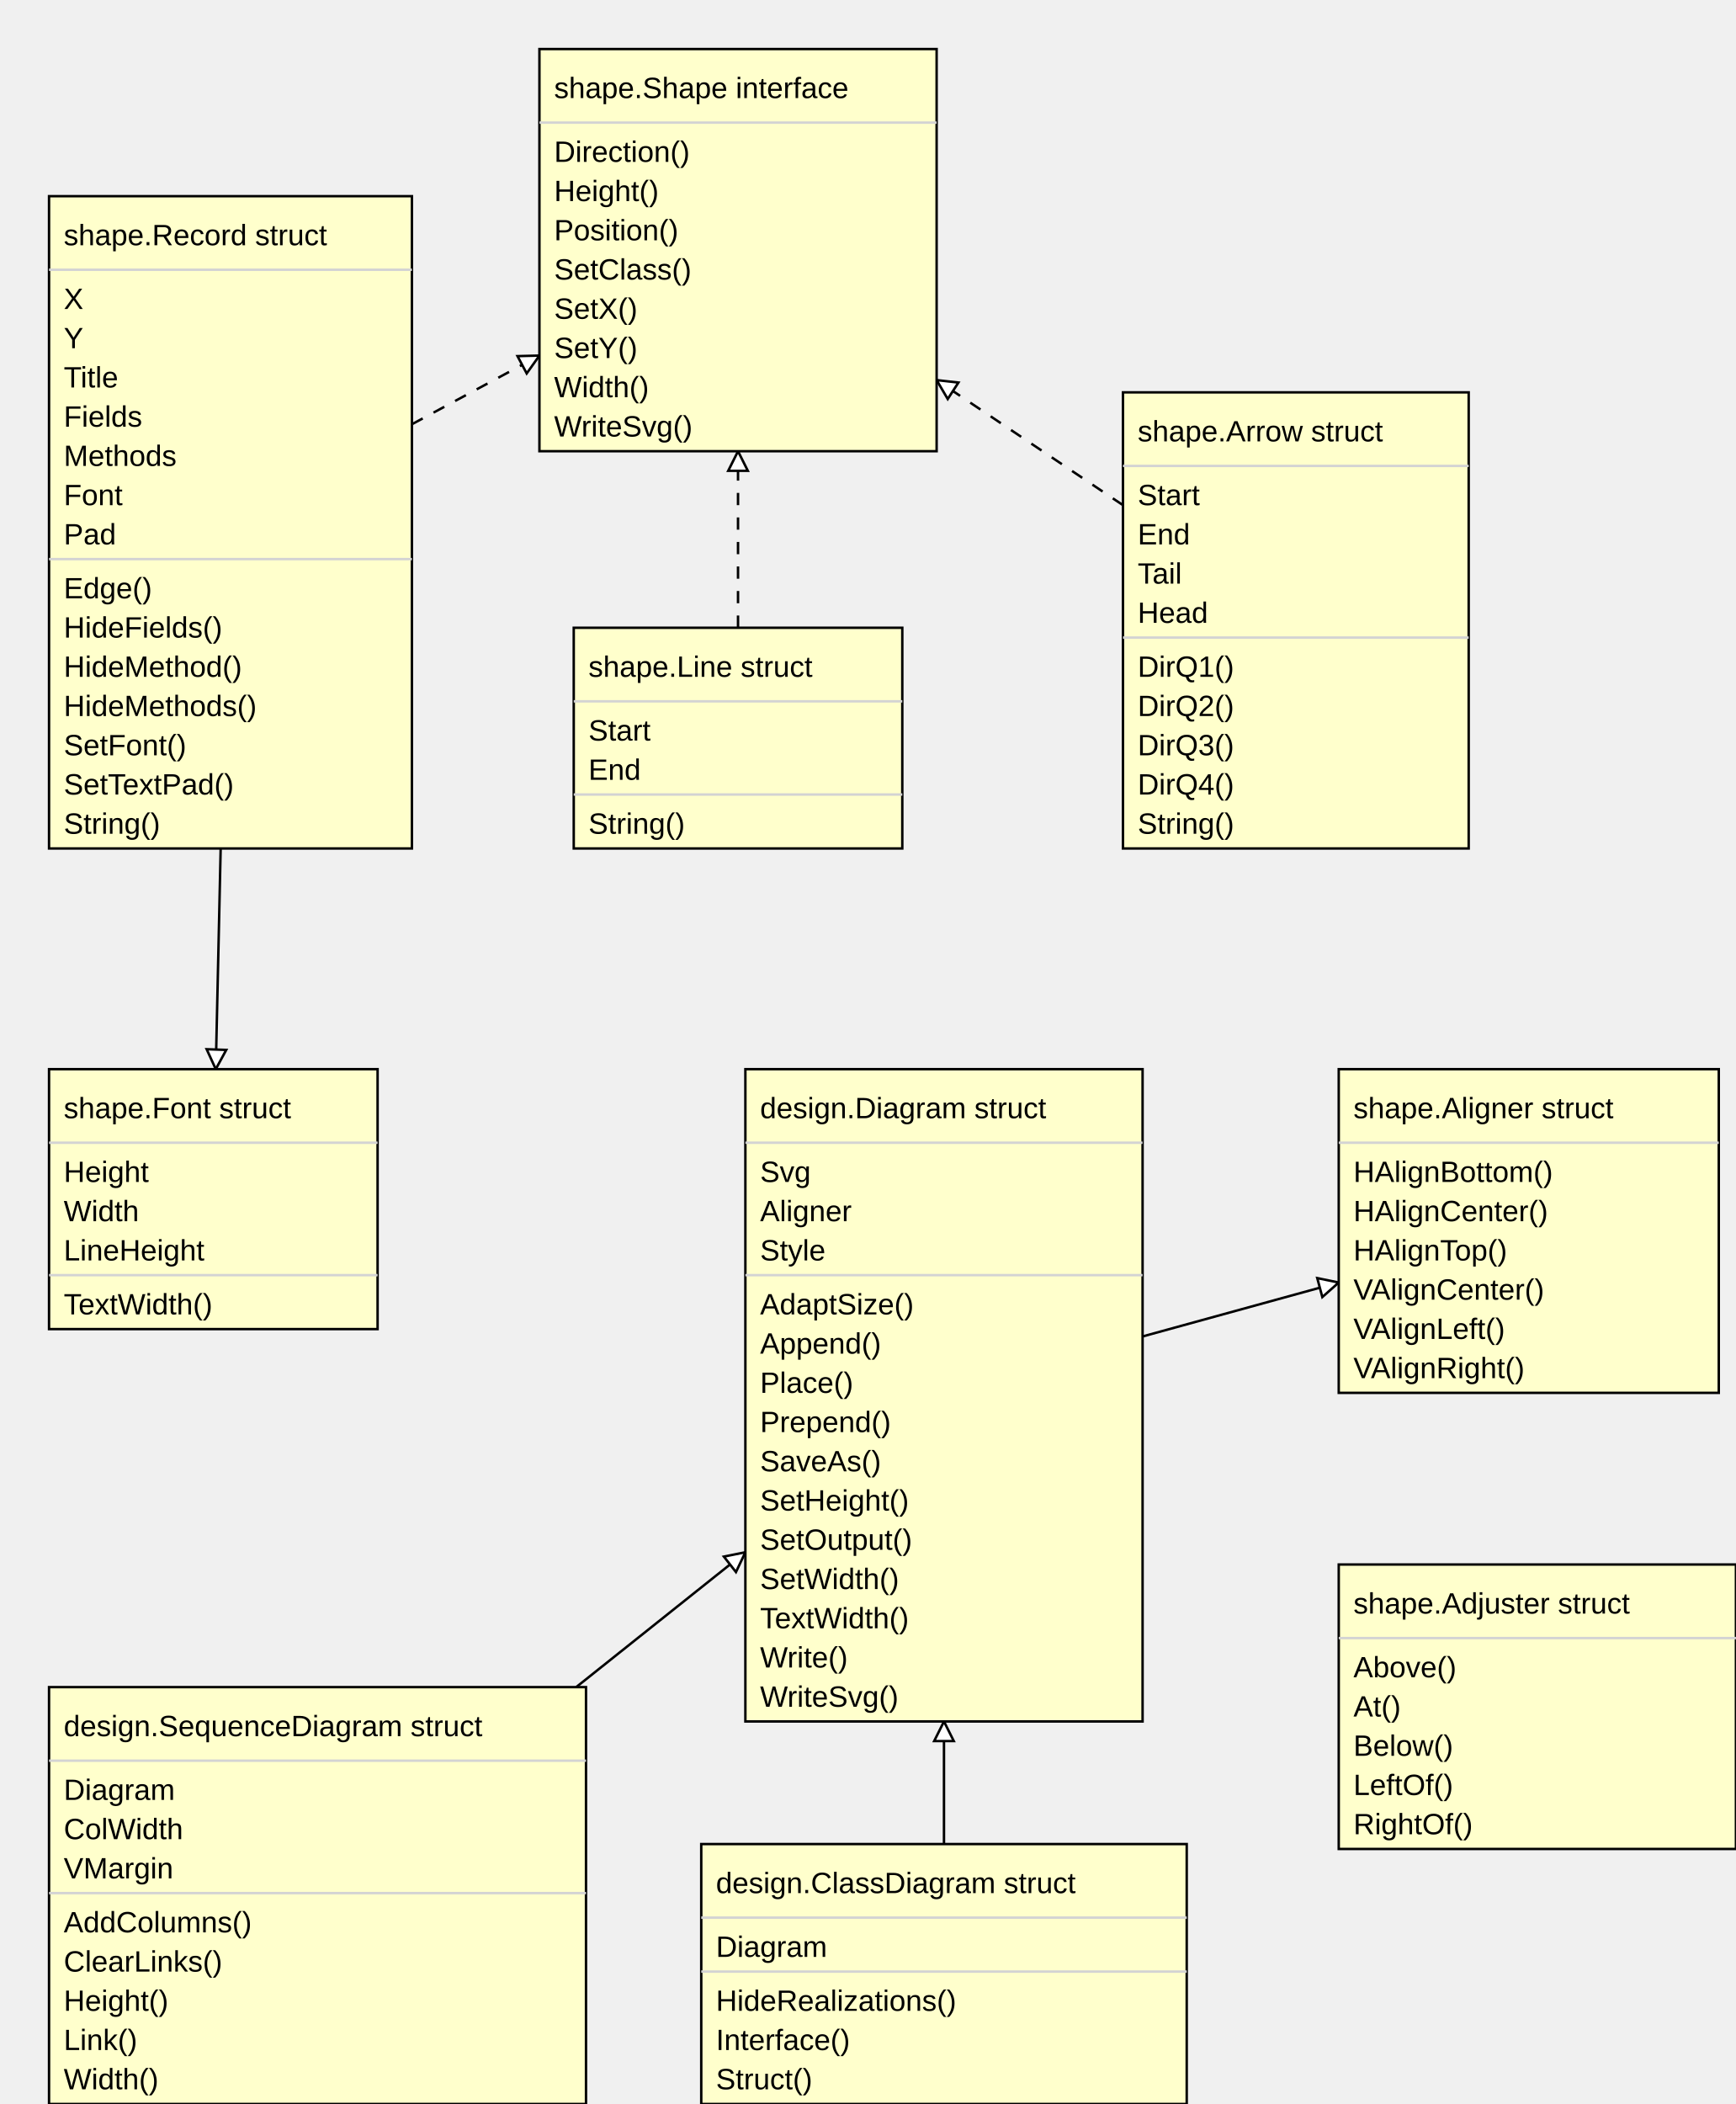
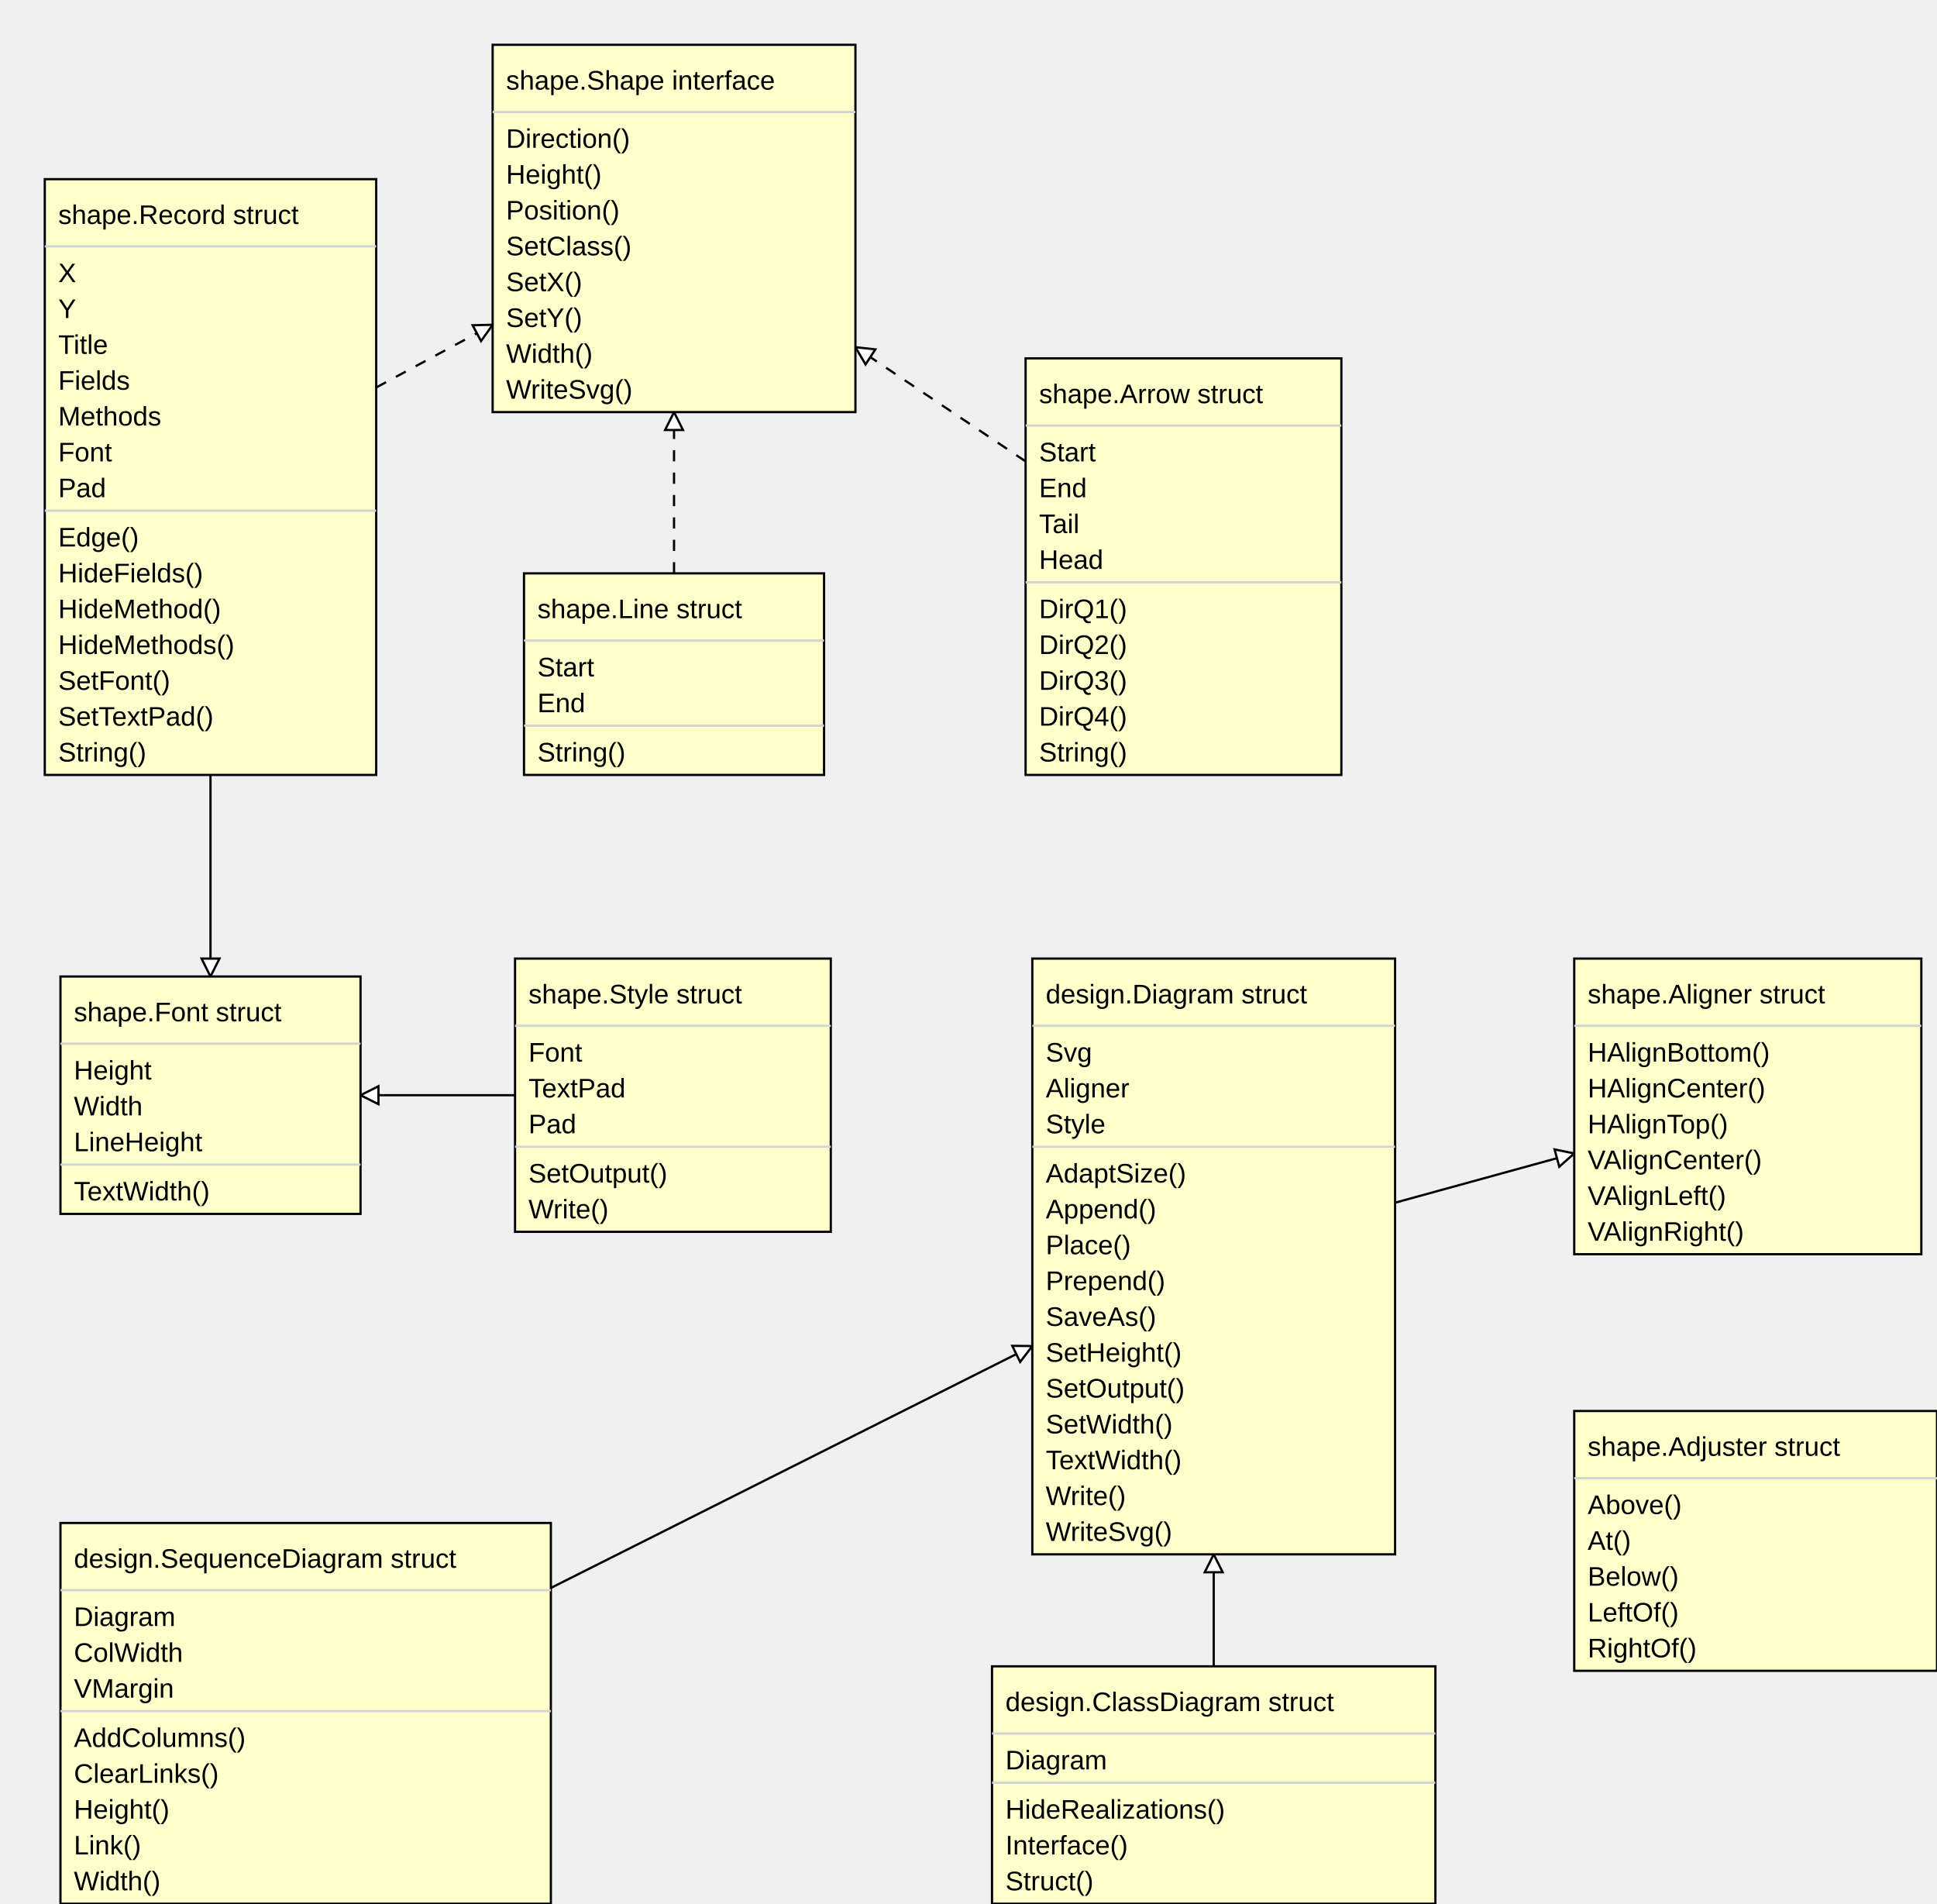
- <svg xmlns="http://www.w3.org/2000/svg" width="708" height="858" font-family="Arial, Helvetica, sans-serif">
+ <svg xmlns="http://www.w3.org/2000/svg" width="865" height="850" font-family="Arial, Helvetica, sans-serif">
  <path stroke="black" stroke-dasharray="5,5,5" d="M168,173 L220,145" />
  <g transform="rotate(-28 220 145)">
    <path stroke="black" fill="#ffffff" d="M220,145 l-8,-4 l 0,8 Z" />
  </g>
  <path stroke="black" stroke-dasharray="5,5,5" d="M458,206 L382,155" />
  <g transform="rotate(213 382 155)">
    <path stroke="black" fill="#ffffff" d="M382,155 l-8,-4 l 0,8 Z" />
  </g>
  <path stroke="black" stroke-dasharray="5,5,5" d="M301,256 L301,184" />
  <g transform="rotate(-90 301 184)">
    <path stroke="black" fill="#ffffff" d="M301,184 l-8,-4 l 0,8 Z" />
  </g>
-   <path stroke="black" d="M90,346 L88,436" />
-   <g transform="rotate(92 88 436)">
-     <path stroke="black" fill="#ffffff" d="M88,436 l-8,-4 l 0,8 Z" />
+   <path stroke="black" d="M94,346 L94,436" />
+   <g transform="rotate(90 94 436)">
+     <path stroke="black" fill="#ffffff" d="M94,436 l-8,-4 l 0,8 Z" />
  </g>
-   <path stroke="black" d="M235,688 L304,633" />
-   <g transform="rotate(-38 304 633)">
-     <path stroke="black" fill="#ffffff" d="M304,633 l-8,-4 l 0,8 Z" />
+   <path stroke="black" d="M230,489 L161,489" />
+   <g transform="rotate(180 161 489)">
+     <path stroke="black" fill="#ffffff" d="M161,489 l-8,-4 l 0,8 Z" />
  </g>
-   <path stroke="black" d="M385,752 L385,702" />
-   <g transform="rotate(-90 385 702)">
-     <path stroke="black" fill="#ffffff" d="M385,702 l-8,-4 l 0,8 Z" />
+   <path stroke="black" d="M246,709 L461,601" />
+   <g transform="rotate(-26 461 601)">
+     <path stroke="black" fill="#ffffff" d="M461,601 l-8,-4 l 0,8 Z" />
  </g>
-   <path stroke="black" d="M466,545 L546,523" />
-   <g transform="rotate(-15 546 523)">
-     <path stroke="black" fill="#ffffff" d="M546,523 l-8,-4 l 0,8 Z" />
+   <path stroke="black" d="M542,744 L542,694" />
+   <g transform="rotate(-90 542 694)">
+     <path stroke="black" fill="#ffffff" d="M542,694 l-8,-4 l 0,8 Z" />
+   </g>
+   <path stroke="black" d="M623,537 L703,515" />
+   <g transform="rotate(-15 703 515)">
+     <path stroke="black" fill="#ffffff" d="M703,515 l-8,-4 l 0,8 Z" />
  </g>
  <rect stroke="black" fill="#ffffcc" x="220" y="20" width="162" height="164" />
  <line stroke="#d3d3d3" x1="220" y1="50" x2="382" y2="50" />
  <text font-family="Arial" Helvetica="sans-serif" font-size="12px" x="226" y="66">Direction()</text>
  <text font-family="Arial" Helvetica="sans-serif" font-size="12px" x="226" y="82">Height()</text>
  <text font-family="Arial" Helvetica="sans-serif" font-size="12px" x="226" y="98">Position()</text>
  <text font-family="Arial" Helvetica="sans-serif" font-size="12px" x="226" y="114">SetClass()</text>
  <text font-family="Arial" Helvetica="sans-serif" font-size="12px" x="226" y="130">SetX()</text>
  <text font-family="Arial" Helvetica="sans-serif" font-size="12px" x="226" y="146">SetY()</text>
  <text font-family="Arial" Helvetica="sans-serif" font-size="12px" x="226" y="162">Width()</text>
  <text font-family="Arial" Helvetica="sans-serif" font-size="12px" x="226" y="178">WriteSvg()</text>
  <text font-family="Arial" Helvetica="sans-serif" font-size="12px" x="226" y="40">shape.Shape interface</text>
  <rect stroke="black" fill="#ffffcc" x="20" y="80" width="148" height="266" />
  <line stroke="#d3d3d3" x1="20" y1="110" x2="168" y2="110" />
  <text font-family="Arial" Helvetica="sans-serif" font-size="12px" x="26" y="126">X</text>
  <text font-family="Arial" Helvetica="sans-serif" font-size="12px" x="26" y="142">Y</text>
  <text font-family="Arial" Helvetica="sans-serif" font-size="12px" x="26" y="158">Title</text>
  <text font-family="Arial" Helvetica="sans-serif" font-size="12px" x="26" y="174">Fields</text>
  <text font-family="Arial" Helvetica="sans-serif" font-size="12px" x="26" y="190">Methods</text>
  <text font-family="Arial" Helvetica="sans-serif" font-size="12px" x="26" y="206">Font</text>
  <text font-family="Arial" Helvetica="sans-serif" font-size="12px" x="26" y="222">Pad</text>
  <line stroke="#d3d3d3" x1="20" y1="228" x2="168" y2="228" />
  <text font-family="Arial" Helvetica="sans-serif" font-size="12px" x="26" y="244">Edge()</text>
  <text font-family="Arial" Helvetica="sans-serif" font-size="12px" x="26" y="260">HideFields()</text>
  <text font-family="Arial" Helvetica="sans-serif" font-size="12px" x="26" y="276">HideMethod()</text>
  <text font-family="Arial" Helvetica="sans-serif" font-size="12px" x="26" y="292">HideMethods()</text>
  <text font-family="Arial" Helvetica="sans-serif" font-size="12px" x="26" y="308">SetFont()</text>
  <text font-family="Arial" Helvetica="sans-serif" font-size="12px" x="26" y="324">SetTextPad()</text>
  <text font-family="Arial" Helvetica="sans-serif" font-size="12px" x="26" y="340">String()</text>
  <text font-family="Arial" Helvetica="sans-serif" font-size="12px" x="26" y="100">shape.Record struct</text>
  <rect stroke="black" fill="#ffffcc" x="234" y="256" width="134" height="90" />
  <line stroke="#d3d3d3" x1="234" y1="286" x2="368" y2="286" />
  <text font-family="Arial" Helvetica="sans-serif" font-size="12px" x="240" y="302">Start</text>
  <text font-family="Arial" Helvetica="sans-serif" font-size="12px" x="240" y="318">End</text>
  <line stroke="#d3d3d3" x1="234" y1="324" x2="368" y2="324" />
  <text font-family="Arial" Helvetica="sans-serif" font-size="12px" x="240" y="340">String()</text>
  <text font-family="Arial" Helvetica="sans-serif" font-size="12px" x="240" y="276">shape.Line struct</text>
  <rect stroke="black" fill="#ffffcc" x="458" y="160" width="141" height="186" />
  <line stroke="#d3d3d3" x1="458" y1="190" x2="599" y2="190" />
  <text font-family="Arial" Helvetica="sans-serif" font-size="12px" x="464" y="206">Start</text>
  <text font-family="Arial" Helvetica="sans-serif" font-size="12px" x="464" y="222">End</text>
  <text font-family="Arial" Helvetica="sans-serif" font-size="12px" x="464" y="238">Tail</text>
  <text font-family="Arial" Helvetica="sans-serif" font-size="12px" x="464" y="254">Head</text>
  <line stroke="#d3d3d3" x1="458" y1="260" x2="599" y2="260" />
  <text font-family="Arial" Helvetica="sans-serif" font-size="12px" x="464" y="276">DirQ1()</text>
  <text font-family="Arial" Helvetica="sans-serif" font-size="12px" x="464" y="292">DirQ2()</text>
  <text font-family="Arial" Helvetica="sans-serif" font-size="12px" x="464" y="308">DirQ3()</text>
  <text font-family="Arial" Helvetica="sans-serif" font-size="12px" x="464" y="324">DirQ4()</text>
  <text font-family="Arial" Helvetica="sans-serif" font-size="12px" x="464" y="340">String()</text>
  <text font-family="Arial" Helvetica="sans-serif" font-size="12px" x="464" y="180">shape.Arrow struct</text>
-   <rect stroke="black" fill="#ffffcc" x="20" y="436" width="134" height="106" />
-   <line stroke="#d3d3d3" x1="20" y1="466" x2="154" y2="466" />
-   <text font-family="Arial" Helvetica="sans-serif" font-size="12px" x="26" y="482">Height</text>
-   <text font-family="Arial" Helvetica="sans-serif" font-size="12px" x="26" y="498">Width</text>
-   <text font-family="Arial" Helvetica="sans-serif" font-size="12px" x="26" y="514">LineHeight</text>
-   <line stroke="#d3d3d3" x1="20" y1="520" x2="154" y2="520" />
-   <text font-family="Arial" Helvetica="sans-serif" font-size="12px" x="26" y="536">TextWidth()</text>
-   <text font-family="Arial" Helvetica="sans-serif" font-size="12px" x="26" y="456">shape.Font struct</text>
-   <rect stroke="black" fill="#ffffcc" x="304" y="436" width="162" height="266" />
-   <line stroke="#d3d3d3" x1="304" y1="466" x2="466" y2="466" />
-   <text font-family="Arial" Helvetica="sans-serif" font-size="12px" x="310" y="482">Svg</text>
-   <text font-family="Arial" Helvetica="sans-serif" font-size="12px" x="310" y="498">Aligner</text>
-   <text font-family="Arial" Helvetica="sans-serif" font-size="12px" x="310" y="514">Style</text>
-   <line stroke="#d3d3d3" x1="304" y1="520" x2="466" y2="520" />
-   <text font-family="Arial" Helvetica="sans-serif" font-size="12px" x="310" y="536">AdaptSize()</text>
-   <text font-family="Arial" Helvetica="sans-serif" font-size="12px" x="310" y="552">Append()</text>
-   <text font-family="Arial" Helvetica="sans-serif" font-size="12px" x="310" y="568">Place()</text>
-   <text font-family="Arial" Helvetica="sans-serif" font-size="12px" x="310" y="584">Prepend()</text>
-   <text font-family="Arial" Helvetica="sans-serif" font-size="12px" x="310" y="600">SaveAs()</text>
-   <text font-family="Arial" Helvetica="sans-serif" font-size="12px" x="310" y="616">SetHeight()</text>
-   <text font-family="Arial" Helvetica="sans-serif" font-size="12px" x="310" y="632">SetOutput()</text>
-   <text font-family="Arial" Helvetica="sans-serif" font-size="12px" x="310" y="648">SetWidth()</text>
-   <text font-family="Arial" Helvetica="sans-serif" font-size="12px" x="310" y="664">TextWidth()</text>
-   <text font-family="Arial" Helvetica="sans-serif" font-size="12px" x="310" y="680">Write()</text>
-   <text font-family="Arial" Helvetica="sans-serif" font-size="12px" x="310" y="696">WriteSvg()</text>
-   <text font-family="Arial" Helvetica="sans-serif" font-size="12px" x="310" y="456">design.Diagram struct</text>
-   <rect stroke="black" fill="#ffffcc" x="546" y="436" width="155" height="132" />
-   <line stroke="#d3d3d3" x1="546" y1="466" x2="701" y2="466" />
-   <text font-family="Arial" Helvetica="sans-serif" font-size="12px" x="552" y="482">HAlignBottom()</text>
-   <text font-family="Arial" Helvetica="sans-serif" font-size="12px" x="552" y="498">HAlignCenter()</text>
-   <text font-family="Arial" Helvetica="sans-serif" font-size="12px" x="552" y="514">HAlignTop()</text>
-   <text font-family="Arial" Helvetica="sans-serif" font-size="12px" x="552" y="530">VAlignCenter()</text>
-   <text font-family="Arial" Helvetica="sans-serif" font-size="12px" x="552" y="546">VAlignLeft()</text>
-   <text font-family="Arial" Helvetica="sans-serif" font-size="12px" x="552" y="562">VAlignRight()</text>
-   <text font-family="Arial" Helvetica="sans-serif" font-size="12px" x="552" y="456">shape.Aligner struct</text>
-   <rect stroke="black" fill="#ffffcc" x="20" y="688" width="219" height="170" />
-   <line stroke="#d3d3d3" x1="20" y1="718" x2="239" y2="718" />
-   <text font-family="Arial" Helvetica="sans-serif" font-size="12px" x="26" y="734">Diagram</text>
-   <text font-family="Arial" Helvetica="sans-serif" font-size="12px" x="26" y="750">ColWidth</text>
-   <text font-family="Arial" Helvetica="sans-serif" font-size="12px" x="26" y="766">VMargin</text>
-   <line stroke="#d3d3d3" x1="20" y1="772" x2="239" y2="772" />
-   <text font-family="Arial" Helvetica="sans-serif" font-size="12px" x="26" y="788">AddColumns()</text>
-   <text font-family="Arial" Helvetica="sans-serif" font-size="12px" x="26" y="804">ClearLinks()</text>
-   <text font-family="Arial" Helvetica="sans-serif" font-size="12px" x="26" y="820">Height()</text>
-   <text font-family="Arial" Helvetica="sans-serif" font-size="12px" x="26" y="836">Link()</text>
-   <text font-family="Arial" Helvetica="sans-serif" font-size="12px" x="26" y="852">Width()</text>
-   <text font-family="Arial" Helvetica="sans-serif" font-size="12px" x="26" y="708">design.SequenceDiagram struct</text>
-   <rect stroke="black" fill="#ffffcc" x="546" y="638" width="162" height="116" />
-   <line stroke="#d3d3d3" x1="546" y1="668" x2="708" y2="668" />
-   <text font-family="Arial" Helvetica="sans-serif" font-size="12px" x="552" y="684">Above()</text>
-   <text font-family="Arial" Helvetica="sans-serif" font-size="12px" x="552" y="700">At()</text>
-   <text font-family="Arial" Helvetica="sans-serif" font-size="12px" x="552" y="716">Below()</text>
-   <text font-family="Arial" Helvetica="sans-serif" font-size="12px" x="552" y="732">LeftOf()</text>
-   <text font-family="Arial" Helvetica="sans-serif" font-size="12px" x="552" y="748">RightOf()</text>
-   <text font-family="Arial" Helvetica="sans-serif" font-size="12px" x="552" y="658">shape.Adjuster struct</text>
-   <rect stroke="black" fill="#ffffcc" x="286" y="752" width="198" height="106" />
-   <line stroke="#d3d3d3" x1="286" y1="782" x2="484" y2="782" />
-   <text font-family="Arial" Helvetica="sans-serif" font-size="12px" x="292" y="798">Diagram</text>
-   <line stroke="#d3d3d3" x1="286" y1="804" x2="484" y2="804" />
-   <text font-family="Arial" Helvetica="sans-serif" font-size="12px" x="292" y="820">HideRealizations()</text>
-   <text font-family="Arial" Helvetica="sans-serif" font-size="12px" x="292" y="836">Interface()</text>
-   <text font-family="Arial" Helvetica="sans-serif" font-size="12px" x="292" y="852">Struct()</text>
-   <text font-family="Arial" Helvetica="sans-serif" font-size="12px" x="292" y="772">design.ClassDiagram struct</text>
+   <rect stroke="black" fill="#ffffcc" x="27" y="436" width="134" height="106" />
+   <line stroke="#d3d3d3" x1="27" y1="466" x2="161" y2="466" />
+   <text font-family="Arial" Helvetica="sans-serif" font-size="12px" x="33" y="482">Height</text>
+   <text font-family="Arial" Helvetica="sans-serif" font-size="12px" x="33" y="498">Width</text>
+   <text font-family="Arial" Helvetica="sans-serif" font-size="12px" x="33" y="514">LineHeight</text>
+   <line stroke="#d3d3d3" x1="27" y1="520" x2="161" y2="520" />
+   <text font-family="Arial" Helvetica="sans-serif" font-size="12px" x="33" y="536">TextWidth()</text>
+   <text font-family="Arial" Helvetica="sans-serif" font-size="12px" x="33" y="456">shape.Font struct</text>
+   <rect stroke="black" fill="#ffffcc" x="230" y="428" width="141" height="122" />
+   <line stroke="#d3d3d3" x1="230" y1="458" x2="371" y2="458" />
+   <text font-family="Arial" Helvetica="sans-serif" font-size="12px" x="236" y="474">Font</text>
+   <text font-family="Arial" Helvetica="sans-serif" font-size="12px" x="236" y="490">TextPad</text>
+   <text font-family="Arial" Helvetica="sans-serif" font-size="12px" x="236" y="506">Pad</text>
+   <line stroke="#d3d3d3" x1="230" y1="512" x2="371" y2="512" />
+   <text font-family="Arial" Helvetica="sans-serif" font-size="12px" x="236" y="528">SetOutput()</text>
+   <text font-family="Arial" Helvetica="sans-serif" font-size="12px" x="236" y="544">Write()</text>
+   <text font-family="Arial" Helvetica="sans-serif" font-size="12px" x="236" y="448">shape.Style struct</text>
+   <rect stroke="black" fill="#ffffcc" x="461" y="428" width="162" height="266" />
+   <line stroke="#d3d3d3" x1="461" y1="458" x2="623" y2="458" />
+   <text font-family="Arial" Helvetica="sans-serif" font-size="12px" x="467" y="474">Svg</text>
+   <text font-family="Arial" Helvetica="sans-serif" font-size="12px" x="467" y="490">Aligner</text>
+   <text font-family="Arial" Helvetica="sans-serif" font-size="12px" x="467" y="506">Style</text>
+   <line stroke="#d3d3d3" x1="461" y1="512" x2="623" y2="512" />
+   <text font-family="Arial" Helvetica="sans-serif" font-size="12px" x="467" y="528">AdaptSize()</text>
+   <text font-family="Arial" Helvetica="sans-serif" font-size="12px" x="467" y="544">Append()</text>
+   <text font-family="Arial" Helvetica="sans-serif" font-size="12px" x="467" y="560">Place()</text>
+   <text font-family="Arial" Helvetica="sans-serif" font-size="12px" x="467" y="576">Prepend()</text>
+   <text font-family="Arial" Helvetica="sans-serif" font-size="12px" x="467" y="592">SaveAs()</text>
+   <text font-family="Arial" Helvetica="sans-serif" font-size="12px" x="467" y="608">SetHeight()</text>
+   <text font-family="Arial" Helvetica="sans-serif" font-size="12px" x="467" y="624">SetOutput()</text>
+   <text font-family="Arial" Helvetica="sans-serif" font-size="12px" x="467" y="640">SetWidth()</text>
+   <text font-family="Arial" Helvetica="sans-serif" font-size="12px" x="467" y="656">TextWidth()</text>
+   <text font-family="Arial" Helvetica="sans-serif" font-size="12px" x="467" y="672">Write()</text>
+   <text font-family="Arial" Helvetica="sans-serif" font-size="12px" x="467" y="688">WriteSvg()</text>
+   <text font-family="Arial" Helvetica="sans-serif" font-size="12px" x="467" y="448">design.Diagram struct</text>
+   <rect stroke="black" fill="#ffffcc" x="703" y="428" width="155" height="132" />
+   <line stroke="#d3d3d3" x1="703" y1="458" x2="858" y2="458" />
+   <text font-family="Arial" Helvetica="sans-serif" font-size="12px" x="709" y="474">HAlignBottom()</text>
+   <text font-family="Arial" Helvetica="sans-serif" font-size="12px" x="709" y="490">HAlignCenter()</text>
+   <text font-family="Arial" Helvetica="sans-serif" font-size="12px" x="709" y="506">HAlignTop()</text>
+   <text font-family="Arial" Helvetica="sans-serif" font-size="12px" x="709" y="522">VAlignCenter()</text>
+   <text font-family="Arial" Helvetica="sans-serif" font-size="12px" x="709" y="538">VAlignLeft()</text>
+   <text font-family="Arial" Helvetica="sans-serif" font-size="12px" x="709" y="554">VAlignRight()</text>
+   <text font-family="Arial" Helvetica="sans-serif" font-size="12px" x="709" y="448">shape.Aligner struct</text>
+   <rect stroke="black" fill="#ffffcc" x="27" y="680" width="219" height="170" />
+   <line stroke="#d3d3d3" x1="27" y1="710" x2="246" y2="710" />
+   <text font-family="Arial" Helvetica="sans-serif" font-size="12px" x="33" y="726">Diagram</text>
+   <text font-family="Arial" Helvetica="sans-serif" font-size="12px" x="33" y="742">ColWidth</text>
+   <text font-family="Arial" Helvetica="sans-serif" font-size="12px" x="33" y="758">VMargin</text>
+   <line stroke="#d3d3d3" x1="27" y1="764" x2="246" y2="764" />
+   <text font-family="Arial" Helvetica="sans-serif" font-size="12px" x="33" y="780">AddColumns()</text>
+   <text font-family="Arial" Helvetica="sans-serif" font-size="12px" x="33" y="796">ClearLinks()</text>
+   <text font-family="Arial" Helvetica="sans-serif" font-size="12px" x="33" y="812">Height()</text>
+   <text font-family="Arial" Helvetica="sans-serif" font-size="12px" x="33" y="828">Link()</text>
+   <text font-family="Arial" Helvetica="sans-serif" font-size="12px" x="33" y="844">Width()</text>
+   <text font-family="Arial" Helvetica="sans-serif" font-size="12px" x="33" y="700">design.SequenceDiagram struct</text>
+   <rect stroke="black" fill="#ffffcc" x="703" y="630" width="162" height="116" />
+   <line stroke="#d3d3d3" x1="703" y1="660" x2="865" y2="660" />
+   <text font-family="Arial" Helvetica="sans-serif" font-size="12px" x="709" y="676">Above()</text>
+   <text font-family="Arial" Helvetica="sans-serif" font-size="12px" x="709" y="692">At()</text>
+   <text font-family="Arial" Helvetica="sans-serif" font-size="12px" x="709" y="708">Below()</text>
+   <text font-family="Arial" Helvetica="sans-serif" font-size="12px" x="709" y="724">LeftOf()</text>
+   <text font-family="Arial" Helvetica="sans-serif" font-size="12px" x="709" y="740">RightOf()</text>
+   <text font-family="Arial" Helvetica="sans-serif" font-size="12px" x="709" y="650">shape.Adjuster struct</text>
+   <rect stroke="black" fill="#ffffcc" x="443" y="744" width="198" height="106" />
+   <line stroke="#d3d3d3" x1="443" y1="774" x2="641" y2="774" />
+   <text font-family="Arial" Helvetica="sans-serif" font-size="12px" x="449" y="790">Diagram</text>
+   <line stroke="#d3d3d3" x1="443" y1="796" x2="641" y2="796" />
+   <text font-family="Arial" Helvetica="sans-serif" font-size="12px" x="449" y="812">HideRealizations()</text>
+   <text font-family="Arial" Helvetica="sans-serif" font-size="12px" x="449" y="828">Interface()</text>
+   <text font-family="Arial" Helvetica="sans-serif" font-size="12px" x="449" y="844">Struct()</text>
+   <text font-family="Arial" Helvetica="sans-serif" font-size="12px" x="449" y="764">design.ClassDiagram struct</text>
</svg>
